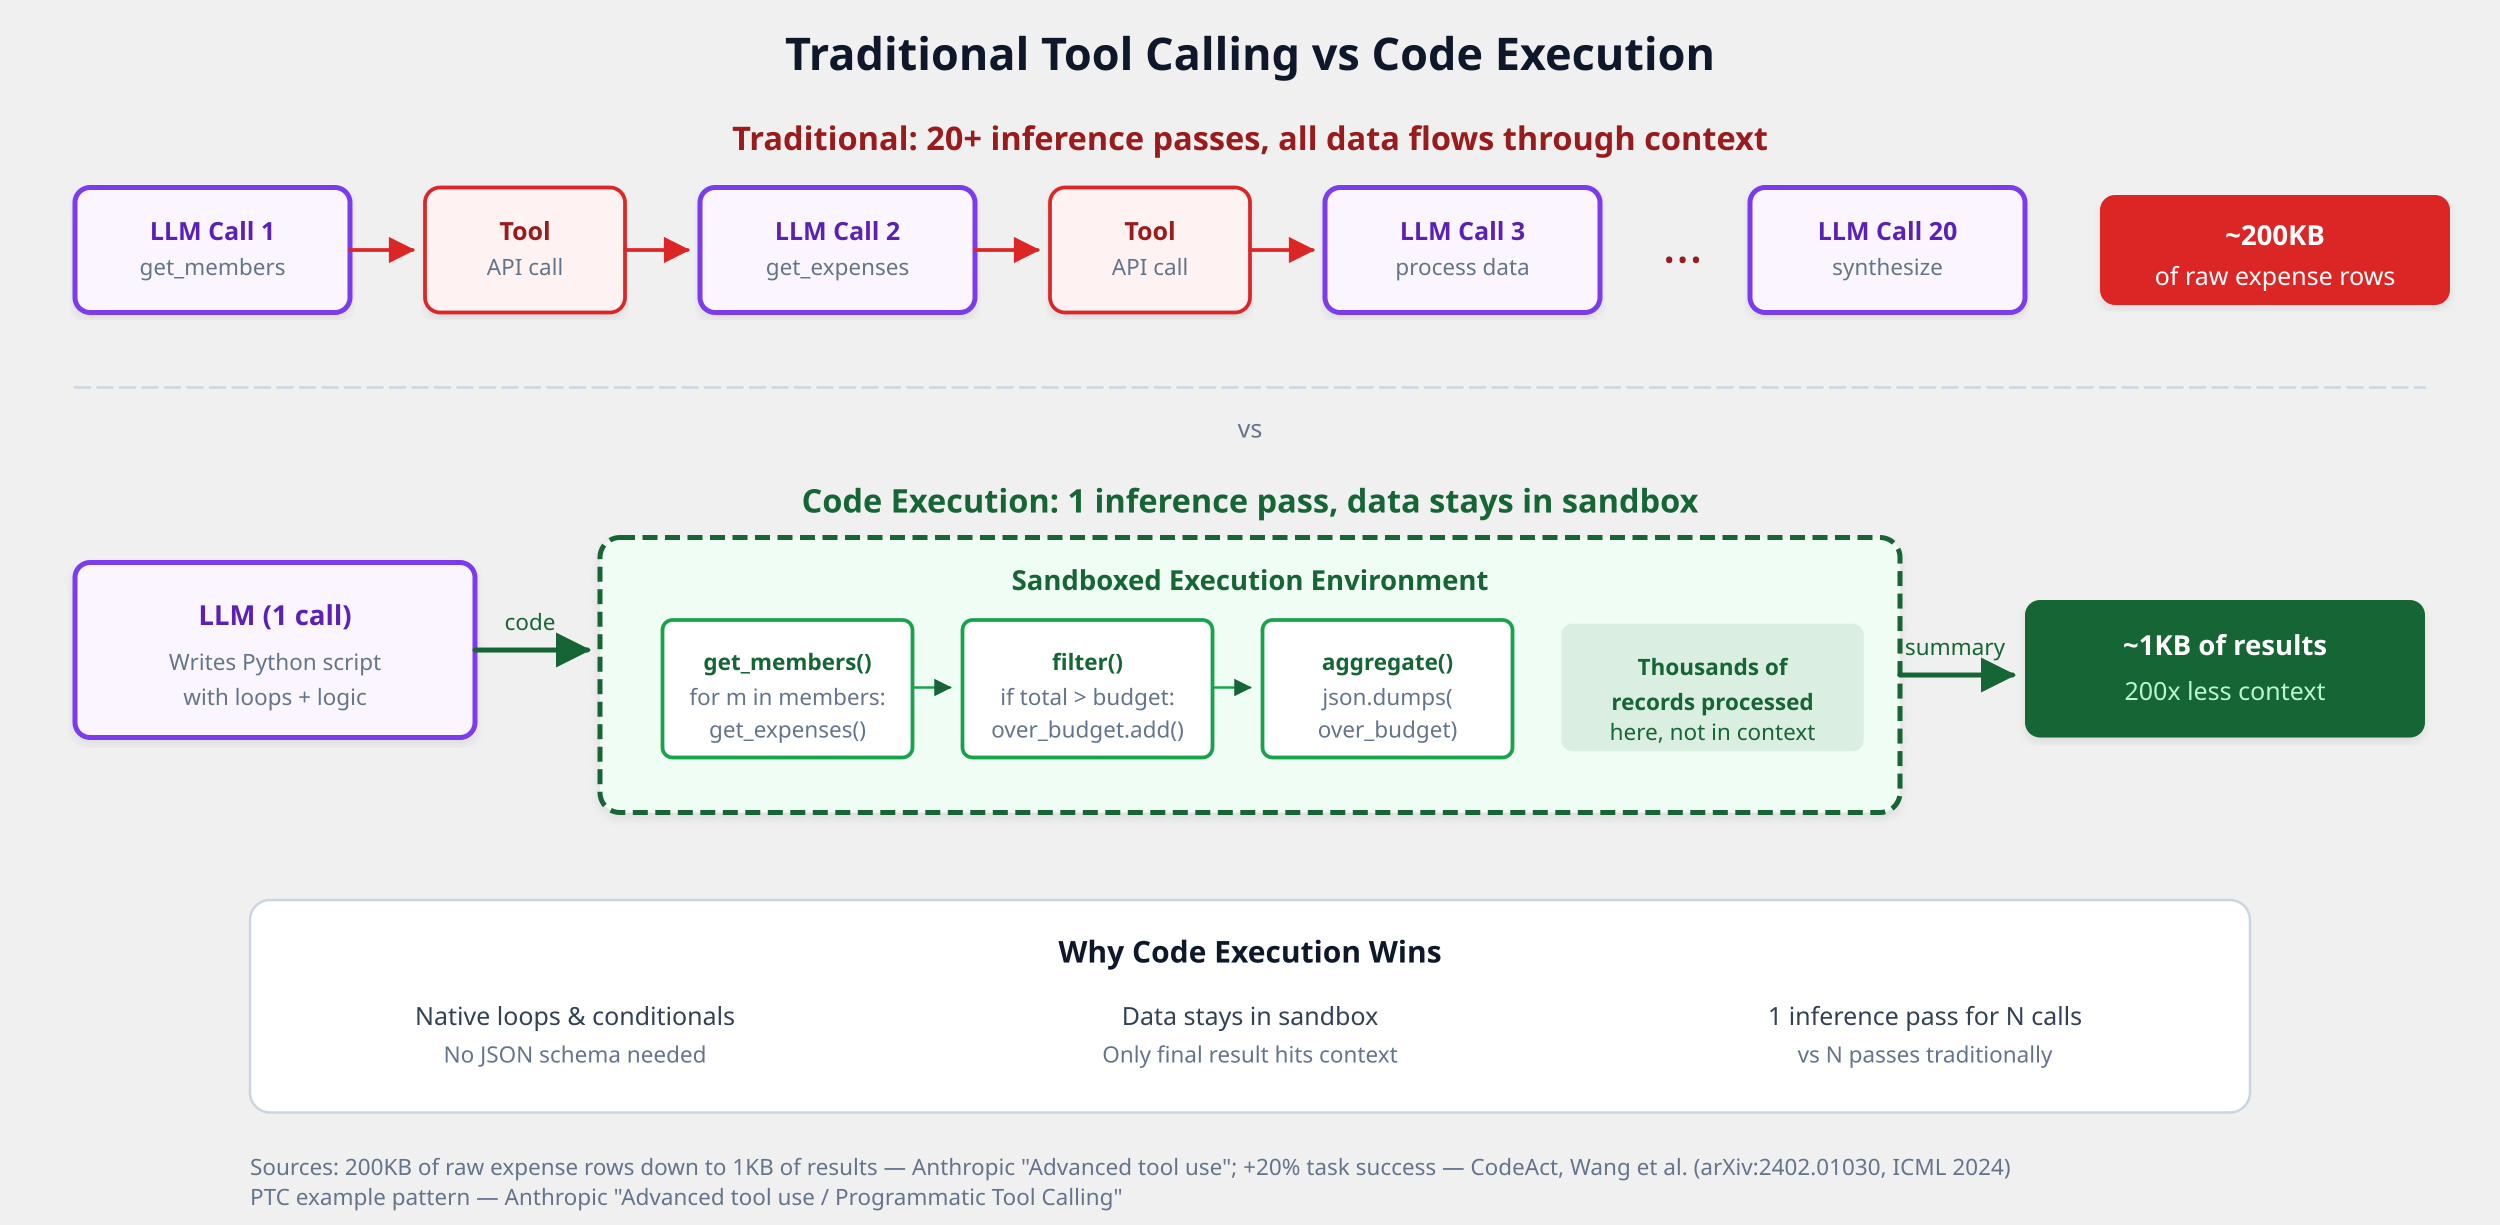
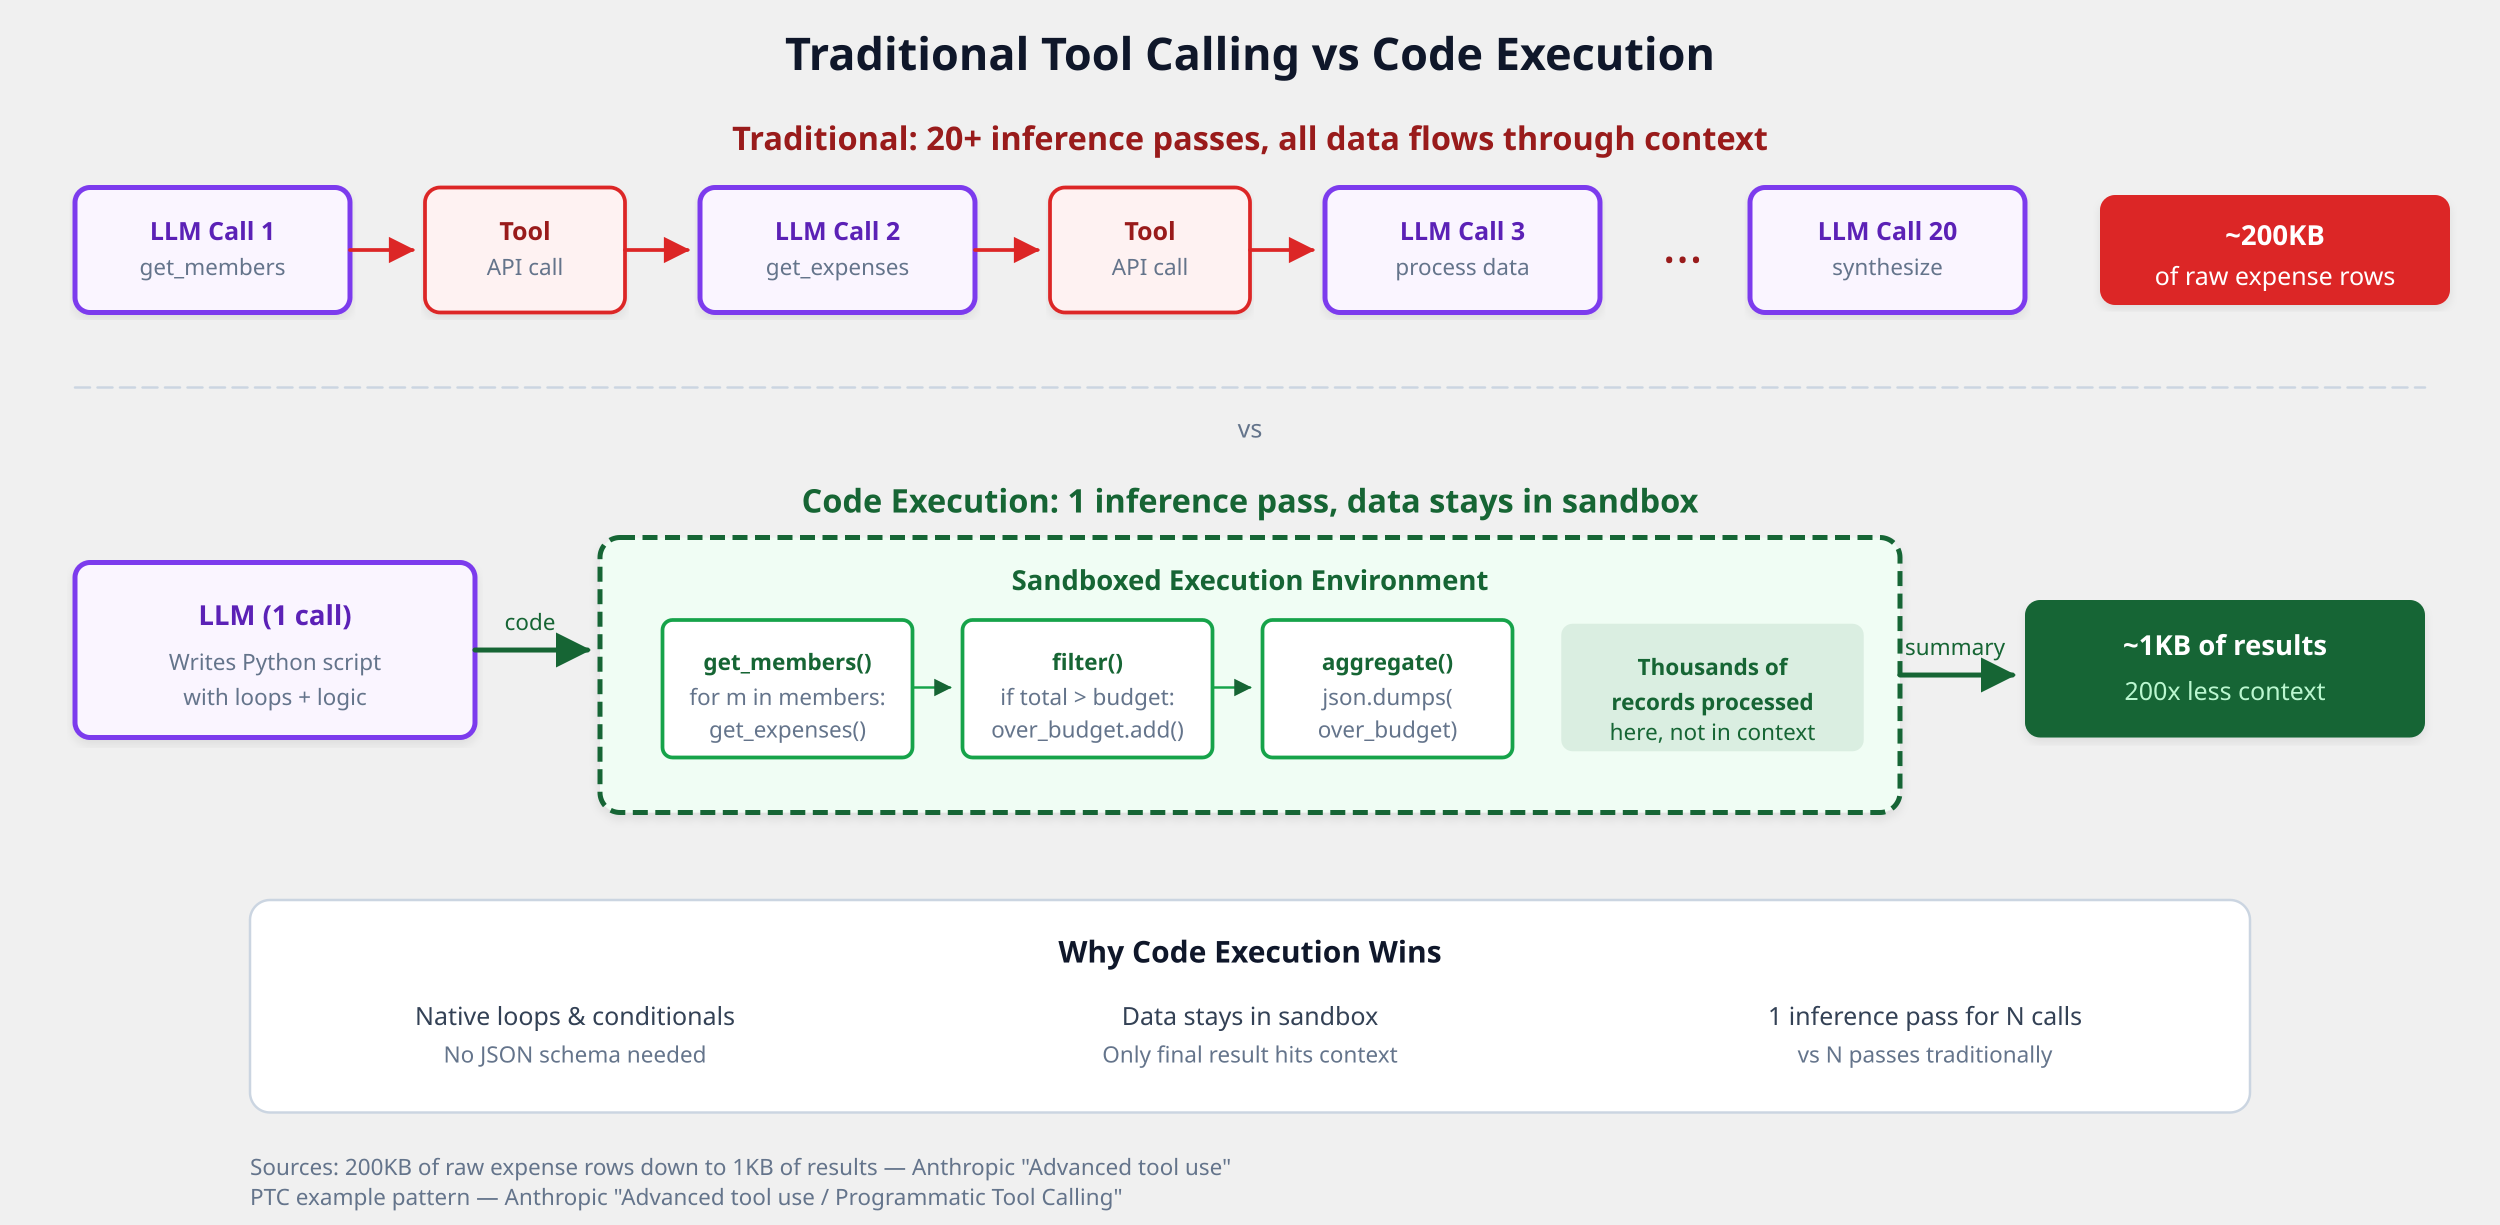
<svg xmlns="http://www.w3.org/2000/svg" viewBox="0 0 1000 490" font-family="'Segoe UI', system-ui, -apple-system, sans-serif" role="img" aria-label="Code Execution Flow" data-visual-system="evidence-plate-v1" preserveAspectRatio="xMidYMid meet" shape-rendering="geometricPrecision" text-rendering="geometricPrecision">
  <defs>
    <filter id="shadowC" x="-2%" y="-2%" width="104%" height="108%">
      <feDropShadow dx="0" dy="2" stdDeviation="2" flood-opacity="0.08" />
    </filter>
    <marker id="arrowC" viewBox="0 0 10 10" refX="9" refY="5" markerWidth="7" markerHeight="7" orient="auto-start-reverse">
      <path d="M 0 0 L 10 5 L 0 10 z" fill="#334155" />
    </marker>
    <marker id="arrowRed" viewBox="0 0 10 10" refX="9" refY="5" markerWidth="7" markerHeight="7" orient="auto-start-reverse">
      <path d="M 0 0 L 10 5 L 0 10 z" fill="#dc2626" />
    </marker>
    <marker id="arrowGreen" viewBox="0 0 10 10" refX="9" refY="5" markerWidth="7" markerHeight="7" orient="auto-start-reverse">
      <path d="M 0 0 L 10 5 L 0 10 z" fill="#166534" />
    </marker>
  </defs>
  <style data-visual-system="evidence-plate-v1">
    * { animation: none !important; }
    .anim-box, .bar, .bar-text, .seq-item, .t-box, .flow { opacity: 1 !important; transform: none !important; }
    path, line, polyline { stroke-linecap: round; stroke-linejoin: round; }
  </style>
  <text y="28" text-anchor="middle" font-size="18" font-weight="700" fill="#0f172a" x="500">Traditional Tool Calling vs Code Execution</text>
  <text y="60" text-anchor="middle" font-size="13" font-weight="600" fill="#991b1b" x="500">Traditional: 20+ inference passes, all data flows through context</text>
  <rect x="30" y="75" width="110" height="50" rx="6" fill="#faf5ff" stroke="#7c3aed" stroke-width="2" filter="url(#shadowC)" />
  <text y="96" text-anchor="middle" font-size="10" font-weight="600" fill="#5b21b6" x="85">LLM Call 1</text>
  <text y="110" text-anchor="middle" font-size="9" fill="#64748b" x="85">get_members</text>
  <line x1="140" y1="100" x2="165" y2="100" stroke="#dc2626" stroke-width="1.5" marker-end="url(#arrowRed)" />
  <rect x="170" y="75" width="80" height="50" rx="6" fill="#fef2f2" stroke="#dc2626" stroke-width="1.5" filter="url(#shadowC)" />
  <text y="96" text-anchor="middle" font-size="10" font-weight="600" fill="#991b1b" x="210">Tool</text>
  <text y="110" text-anchor="middle" font-size="9" fill="#64748b" x="210">API call</text>
  <line x1="250" y1="100" x2="275" y2="100" stroke="#dc2626" stroke-width="1.5" marker-end="url(#arrowRed)" />
  <rect x="280" y="75" width="110" height="50" rx="6" fill="#faf5ff" stroke="#7c3aed" stroke-width="2" filter="url(#shadowC)" />
  <text y="96" text-anchor="middle" font-size="10" font-weight="600" fill="#5b21b6" x="335">LLM Call 2</text>
  <text y="110" text-anchor="middle" font-size="9" fill="#64748b" x="335">get_expenses</text>
  <line x1="390" y1="100" x2="415" y2="100" stroke="#dc2626" stroke-width="1.5" marker-end="url(#arrowRed)" />
  <rect x="420" y="75" width="80" height="50" rx="6" fill="#fef2f2" stroke="#dc2626" stroke-width="1.5" filter="url(#shadowC)" />
  <text y="96" text-anchor="middle" font-size="10" font-weight="600" fill="#991b1b" x="460">Tool</text>
  <text y="110" text-anchor="middle" font-size="9" fill="#64748b" x="460">API call</text>
  <line x1="500" y1="100" x2="525" y2="100" stroke="#dc2626" stroke-width="1.5" marker-end="url(#arrowRed)" />
  <rect x="530" y="75" width="110" height="50" rx="6" fill="#faf5ff" stroke="#7c3aed" stroke-width="2" filter="url(#shadowC)" />
  <text y="96" text-anchor="middle" font-size="10" font-weight="600" fill="#5b21b6" x="585">LLM Call 3</text>
  <text y="110" text-anchor="middle" font-size="9" fill="#64748b" x="585">process data</text>
  <text y="105" font-size="20" fill="#991b1b" x="665">...</text>
  <rect x="700" y="75" width="110" height="50" rx="6" fill="#faf5ff" stroke="#7c3aed" stroke-width="2" filter="url(#shadowC)" />
  <text y="96" text-anchor="middle" font-size="10" font-weight="600" fill="#5b21b6" x="755">LLM Call 20</text>
  <text y="110" text-anchor="middle" font-size="9" fill="#64748b" x="755">synthesize</text>
  <rect x="840" y="78" width="140" height="44" rx="6" fill="#dc2626" filter="url(#shadowC)" />
  <text y="98" text-anchor="middle" font-size="11" font-weight="600" fill="#ffffff" x="910">~200KB</text>
  <text y="114" text-anchor="middle" font-size="10" fill="#ffffff" x="910">of raw expense rows</text>
  <line x1="30" y1="155" x2="970" y2="155" stroke="#cbd5e1" stroke-width="1" stroke-dasharray="6,3" />
  <text y="175" text-anchor="middle" font-size="10" fill="#64748b" x="500">vs</text>
  <text y="205" text-anchor="middle" font-size="13" font-weight="600" fill="#166534" x="500">Code Execution: 1 inference pass, data stays in sandbox</text>
  <rect x="30" y="225" width="160" height="70" rx="6" fill="#faf5ff" stroke="#7c3aed" stroke-width="2" filter="url(#shadowC)" />
  <text y="250" text-anchor="middle" font-size="11" font-weight="600" fill="#5b21b6" x="110">LLM (1 call)</text>
  <text y="268" text-anchor="middle" font-size="9" fill="#64748b" x="110">Writes Python script</text>
  <text y="282" text-anchor="middle" font-size="9" fill="#64748b" x="110">with loops + logic</text>
  <line x1="190" y1="260" x2="235" y2="260" stroke="#166534" stroke-width="2" marker-end="url(#arrowGreen)" />
  <text y="252" text-anchor="middle" font-size="9" fill="#166534" x="212">code</text>
  <rect x="240" y="215" width="520" height="110" rx="8" fill="#f0fdf4" stroke="#166534" stroke-width="2" stroke-dasharray="6,3" filter="url(#shadowC)" />
  <text y="236" text-anchor="middle" font-size="11" font-weight="600" fill="#166534" x="500">Sandboxed Execution Environment</text>
  <rect x="265" y="248" width="100" height="55" rx="4" fill="#ffffff" stroke="#16a34a" stroke-width="1.5" />
  <text y="268" text-anchor="middle" font-size="9" font-weight="600" fill="#166534" x="315">get_members()</text>
  <text y="282" text-anchor="middle" font-size="9" fill="#64748b" x="315">for m in members:</text>
  <text y="295" text-anchor="middle" font-size="9" fill="#64748b" x="315">get_expenses()</text>
  <rect x="385" y="248" width="100" height="55" rx="4" fill="#ffffff" stroke="#16a34a" stroke-width="1.5" />
  <text y="268" text-anchor="middle" font-size="9" font-weight="600" fill="#166534" x="435">filter()</text>
  <text y="282" text-anchor="middle" font-size="9" fill="#64748b" x="435">if total &gt; budget:</text>
  <text y="295" text-anchor="middle" font-size="9" fill="#64748b" x="435">over_budget.add()</text>
  <rect x="505" y="248" width="100" height="55" rx="4" fill="#ffffff" stroke="#16a34a" stroke-width="1.5" />
  <text y="268" text-anchor="middle" font-size="9" font-weight="600" fill="#166534" x="555">aggregate()</text>
  <text y="282" text-anchor="middle" font-size="9" fill="#64748b" x="555">json.dumps(</text>
  <text y="295" text-anchor="middle" font-size="9" fill="#64748b" x="555">over_budget)</text>
  <line x1="365" y1="275" x2="380" y2="275" stroke="#16a34a" stroke-width="1" marker-end="url(#arrowGreen)" />
  <line x1="485" y1="275" x2="500" y2="275" stroke="#16a34a" stroke-width="1" marker-end="url(#arrowGreen)" />
  <rect x="625" y="250" width="120" height="50" rx="4" fill="#166534" opacity="0.1" stroke="#166534" stroke-width="1" />
  <text y="270" text-anchor="middle" font-size="9" font-weight="600" fill="#166534" x="685">Thousands of</text>
  <text y="284" text-anchor="middle" font-size="9" font-weight="600" fill="#166534" x="685">records processed</text>
  <text y="296" text-anchor="middle" font-size="9" fill="#166534" x="685">here, not in context</text>
  <line x1="760" y1="270" x2="805" y2="270" stroke="#166534" stroke-width="2" marker-end="url(#arrowGreen)" />
  <text y="262" text-anchor="middle" font-size="9" fill="#166534" x="782">summary</text>
  <rect x="810" y="240" width="160" height="55" rx="6" fill="#166534" filter="url(#shadowC)" />
  <text y="262" text-anchor="middle" font-size="11" font-weight="600" fill="#ffffff" x="890">~1KB of results</text>
  <text y="280" text-anchor="middle" font-size="10" fill="#bbf7d0" x="890">200x less context</text>
  <rect x="100" y="360" width="800" height="85" rx="8" fill="#ffffff" stroke="#cbd5e1" stroke-width="1" />
  <text y="385" text-anchor="middle" font-size="12" font-weight="600" fill="#0f172a" x="500">Why Code Execution Wins</text>
  <text y="410" text-anchor="middle" font-size="10" fill="#334155" x="230">Native loops &amp; conditionals</text>
  <text y="425" text-anchor="middle" font-size="9" fill="#64748b" x="230">No JSON schema needed</text>
  <text y="410" text-anchor="middle" font-size="10" fill="#334155" x="500">Data stays in sandbox</text>
  <text y="425" text-anchor="middle" font-size="9" fill="#64748b" x="500">Only final result hits context</text>
  <text y="410" text-anchor="middle" font-size="10" fill="#334155" x="770">1 inference pass for N calls</text>
  <text y="425" text-anchor="middle" font-size="9" fill="#64748b" x="770">vs N passes traditionally</text>
-   <text y="470" font-size="9" fill="#64748b" x="100">Sources: 200KB of raw expense rows down to 1KB of results — Anthropic "Advanced tool use"; +20% task success — CodeAct, Wang et al. (arXiv:2402.01030, ICML 2024)</text>
+   <text y="470" font-size="9" fill="#64748b" x="100">Sources: 200KB of raw expense rows down to 1KB of results — Anthropic "Advanced tool use"</text>
  <text y="482" font-size="9" fill="#64748b" x="100">PTC example pattern — Anthropic "Advanced tool use / Programmatic Tool Calling"</text>
</svg>
